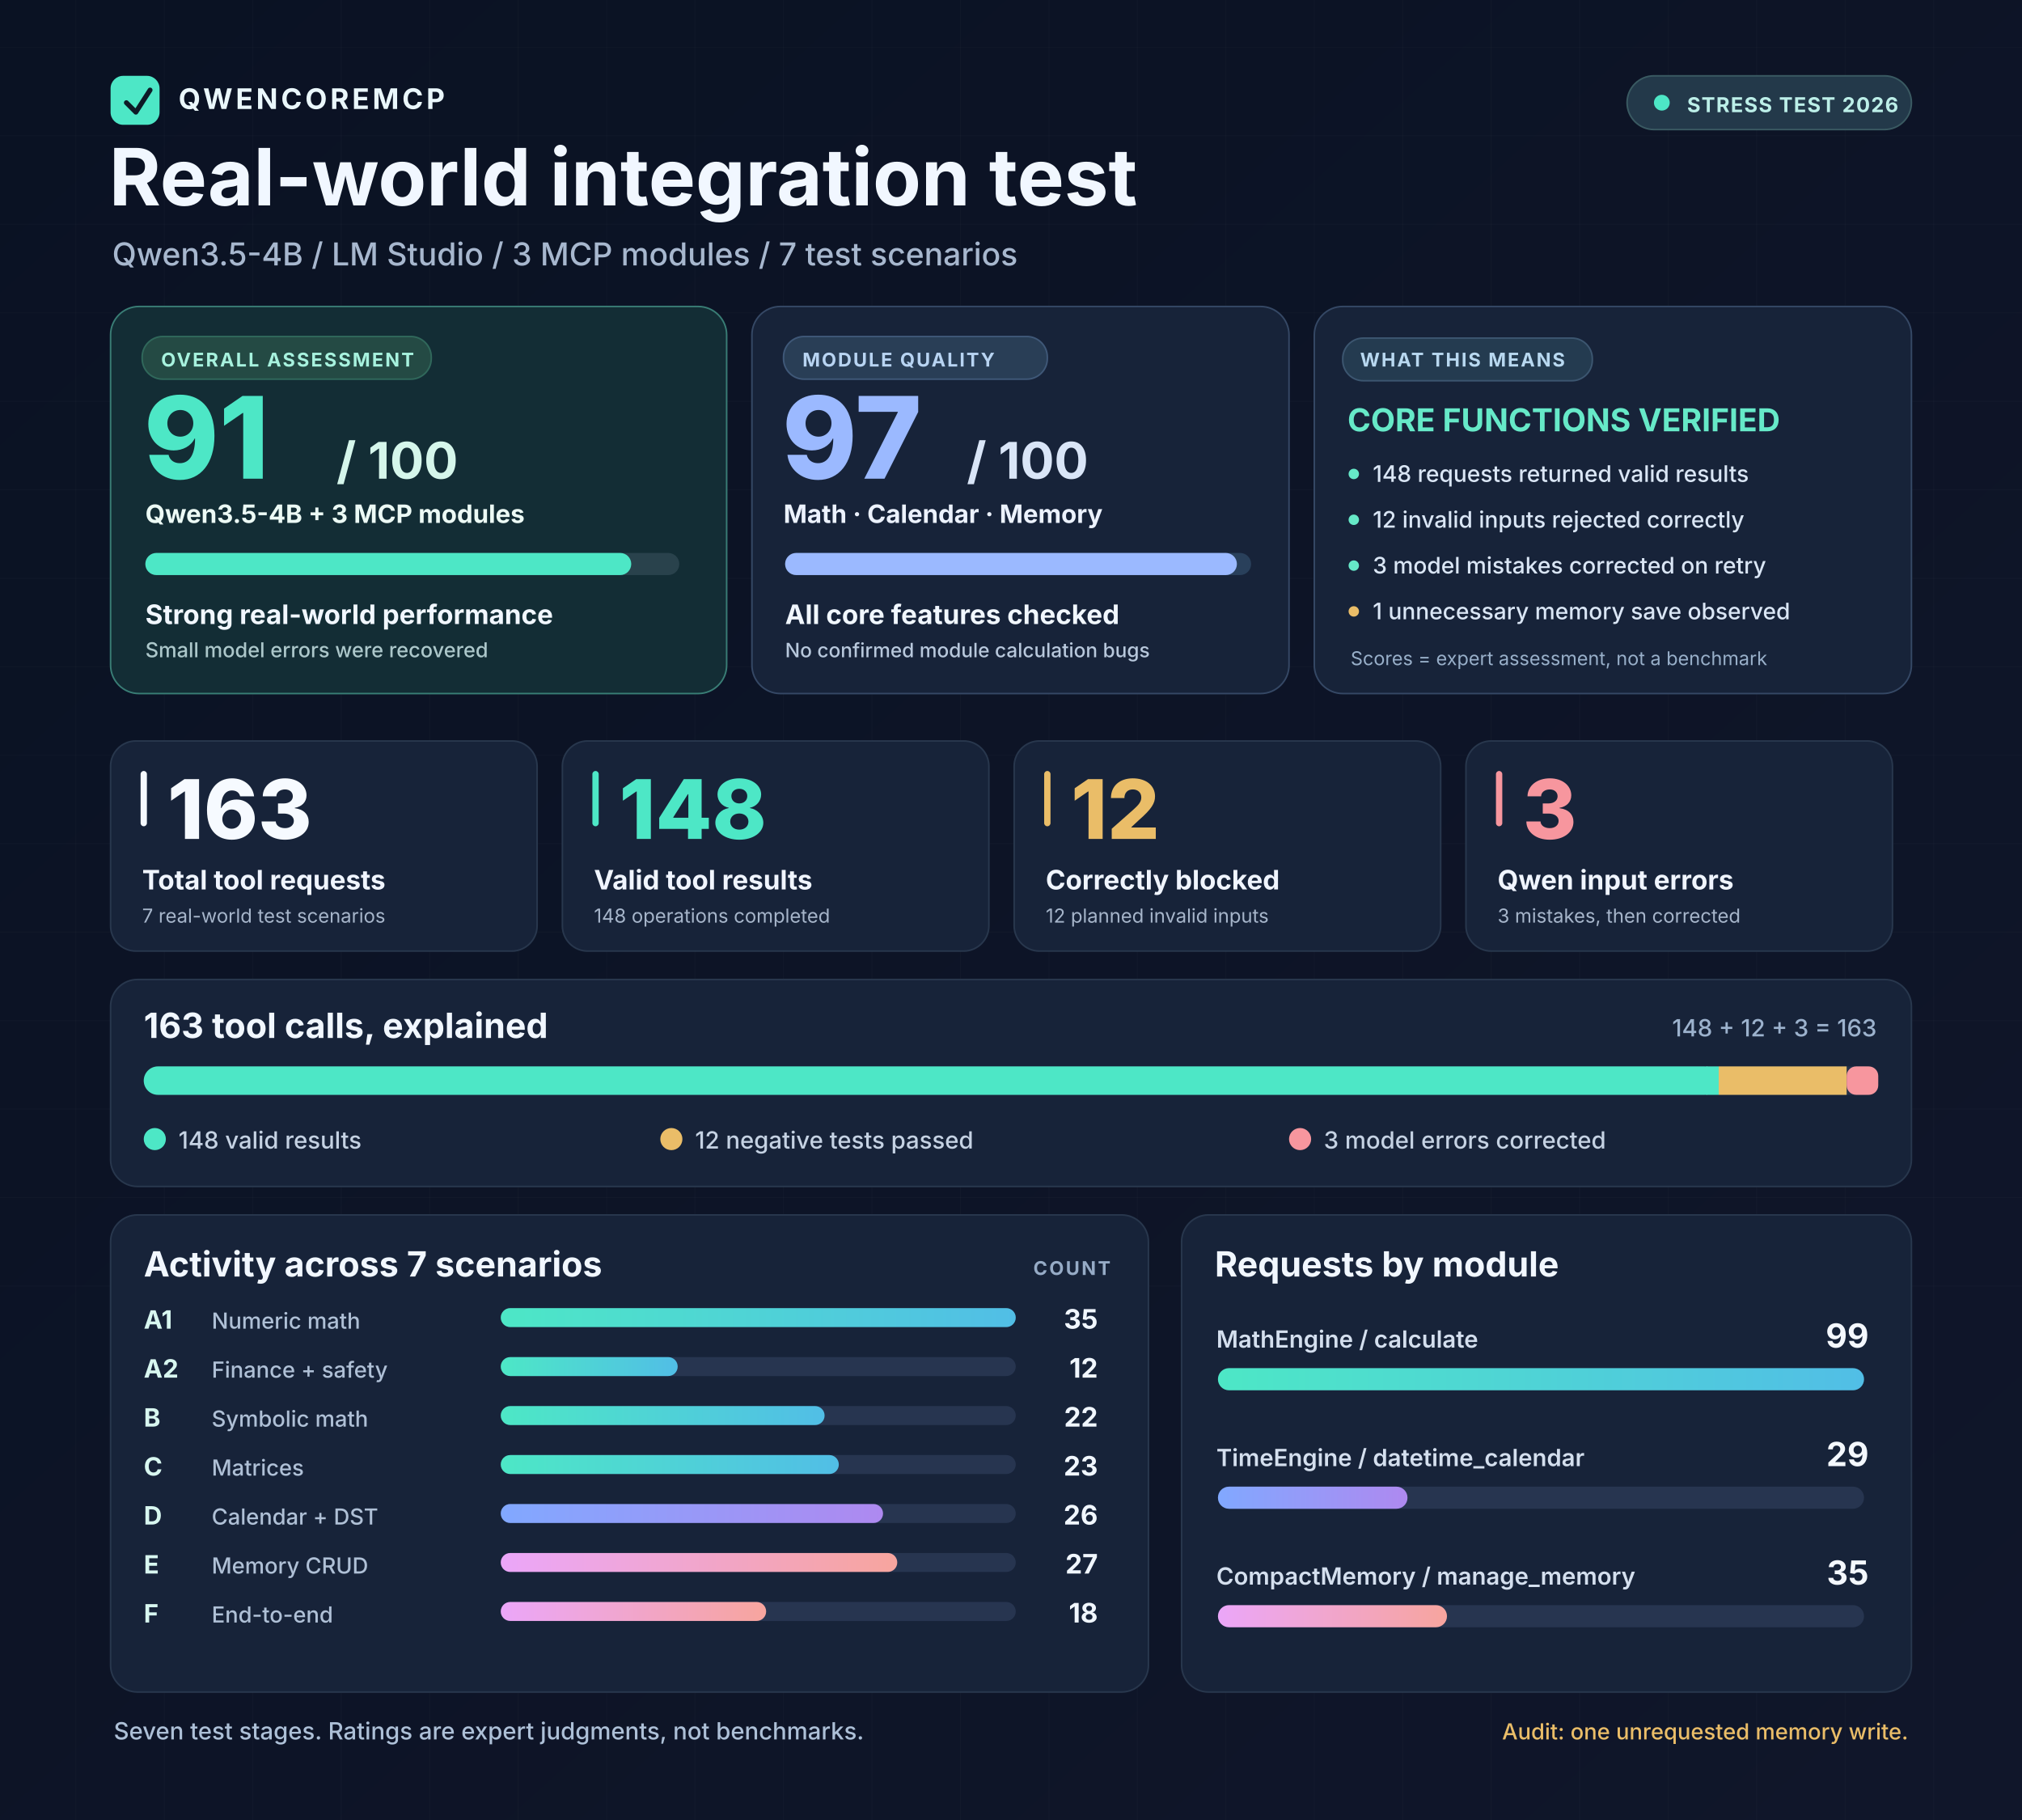
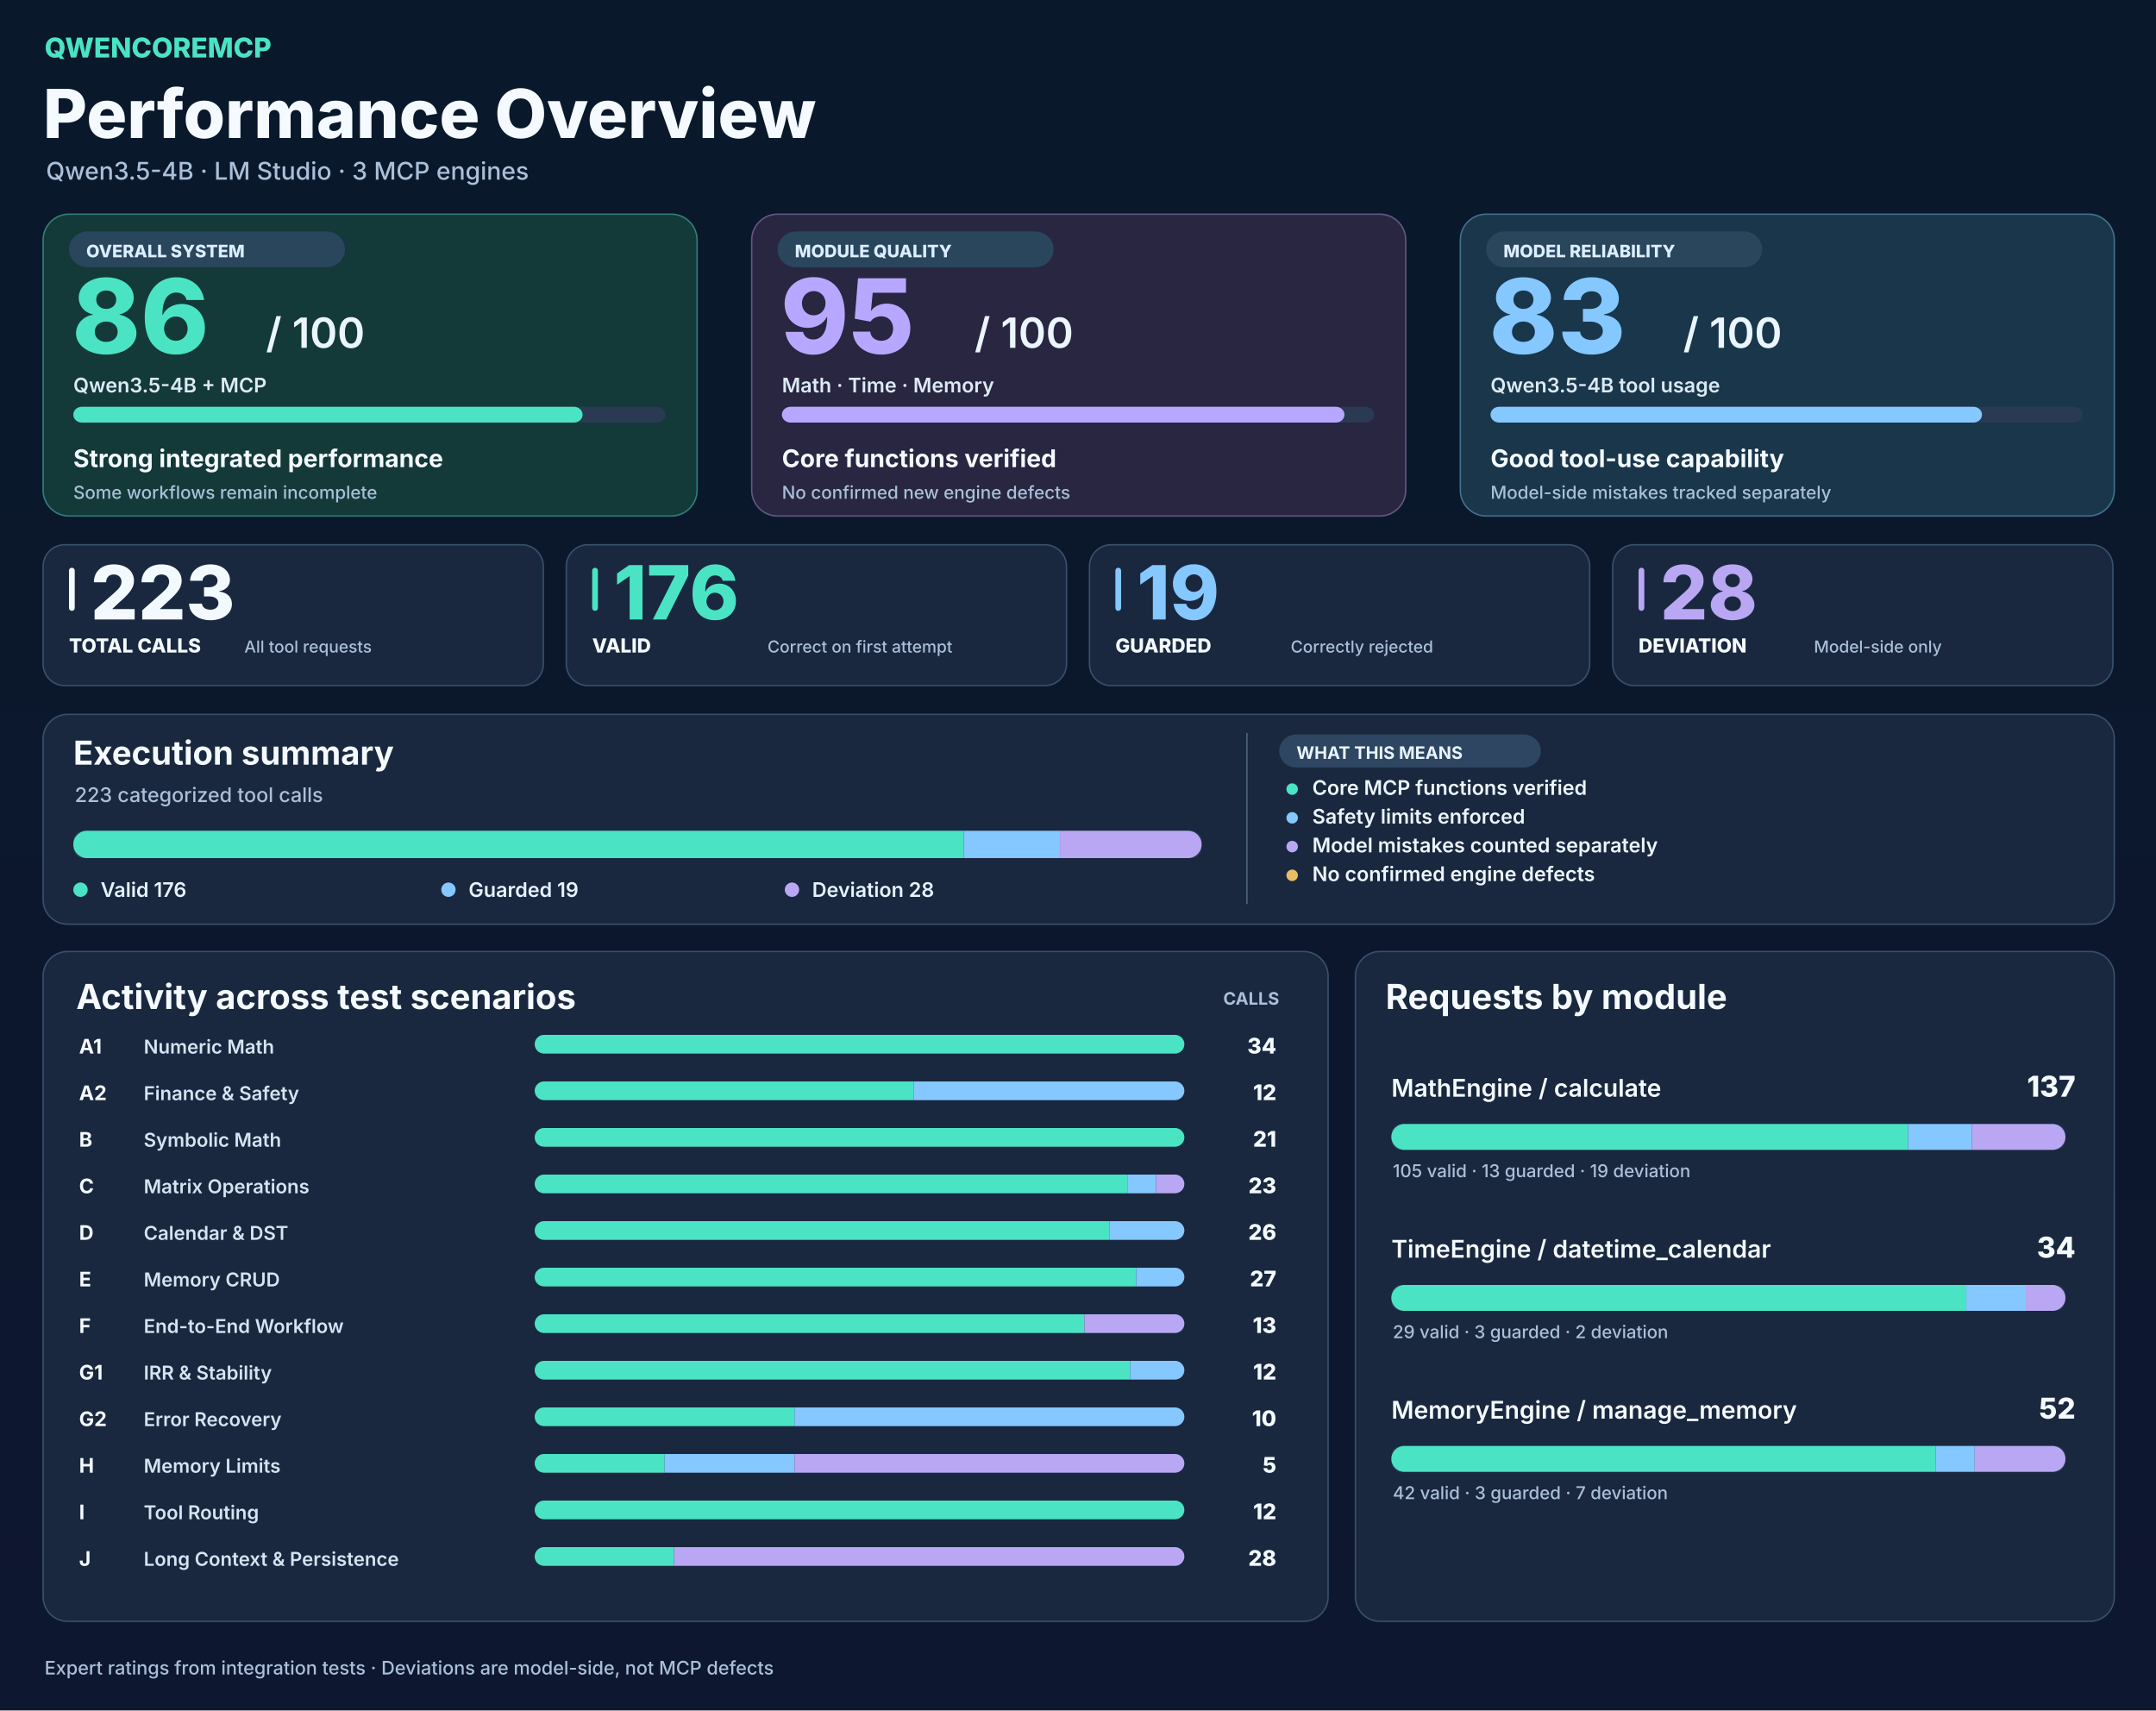
- <svg xmlns="http://www.w3.org/2000/svg" width="1280" height="1152" viewBox="0 0 1280 1152" role="img" aria-labelledby="svgTitle svgDesc" aria-label="QwenCoreMCP visual test summary with scores and explained call counts">
+ <svg xmlns="http://www.w3.org/2000/svg" baseProfile="full" height="1190px" version="1.1" viewBox="0 0 1500 1190" width="1500px" data-version="performance-overview-final">
  <defs>
-     <linearGradient id="background" x1="0" y1="0" x2="1" y2="1">
-       <stop offset="0" stop-color="#0A1223" />
-       <stop offset="1" stop-color="#10162A" />
+     <linearGradient id="back" x1="0" x2="0" y1="0" y2="1">
+       <stop offset="0" stop-color="#09182A" />
+       <stop offset="1" stop-color="#0E1730" />
    </linearGradient>
-     <linearGradient id="math" x1="0" y1="0" x2="1" y2="0">
-       <stop offset="0" stop-color="#4DE7C6" />
-       <stop offset="1" stop-color="#51BEE6" />
-     </linearGradient>
-     <linearGradient id="time" x1="0" y1="0" x2="1" y2="0">
-       <stop offset="0" stop-color="#81A8FF" />
-       <stop offset="1" stop-color="#AE89F0" />
-     </linearGradient>
-     <linearGradient id="memory" x1="0" y1="0" x2="1" y2="0">
-       <stop offset="0" stop-color="#EBA6F9" />
-       <stop offset="1" stop-color="#F7A59E" />
-     </linearGradient>
+     <clipPath id="round-bar-01" clipPathUnits="userSpaceOnUse">
+       <rect x="51" y="578" width="785" height="19" rx="9.5" ry="9.5" />
+     </clipPath>
+     <clipPath id="round-bar-02" clipPathUnits="userSpaceOnUse">
+       <rect x="372" y="720.0" width="452" height="13" rx="6.5" ry="6.5" />
+     </clipPath>
+     <clipPath id="round-bar-03" clipPathUnits="userSpaceOnUse">
+       <rect x="372" y="752.4" width="452" height="13" rx="6.5" ry="6.5" />
+     </clipPath>
+     <clipPath id="round-bar-04" clipPathUnits="userSpaceOnUse">
+       <rect x="372" y="784.8" width="452" height="13" rx="6.5" ry="6.5" />
+     </clipPath>
+     <clipPath id="round-bar-05" clipPathUnits="userSpaceOnUse">
+       <rect x="372" y="817.2" width="452" height="13" rx="6.5" ry="6.5" />
+     </clipPath>
+     <clipPath id="round-bar-06" clipPathUnits="userSpaceOnUse">
+       <rect x="372" y="849.6" width="452" height="13" rx="6.5" ry="6.5" />
+     </clipPath>
+     <clipPath id="round-bar-07" clipPathUnits="userSpaceOnUse">
+       <rect x="372" y="882.0" width="452" height="13" rx="6.5" ry="6.5" />
+     </clipPath>
+     <clipPath id="round-bar-08" clipPathUnits="userSpaceOnUse">
+       <rect x="372" y="914.4" width="452" height="13" rx="6.5" ry="6.5" />
+     </clipPath>
+     <clipPath id="round-bar-09" clipPathUnits="userSpaceOnUse">
+       <rect x="372" y="946.8" width="452" height="13" rx="6.5" ry="6.5" />
+     </clipPath>
+     <clipPath id="round-bar-10" clipPathUnits="userSpaceOnUse">
+       <rect x="372" y="979.2" width="452" height="13" rx="6.5" ry="6.5" />
+     </clipPath>
+     <clipPath id="round-bar-11" clipPathUnits="userSpaceOnUse">
+       <rect x="372" y="1011.6" width="452" height="13" rx="6.5" ry="6.5" />
+     </clipPath>
+     <clipPath id="round-bar-12" clipPathUnits="userSpaceOnUse">
+       <rect x="372" y="1044.0" width="452" height="13" rx="6.5" ry="6.5" />
+     </clipPath>
+     <clipPath id="round-bar-13" clipPathUnits="userSpaceOnUse">
+       <rect x="372" y="1076.4" width="452" height="13" rx="6.5" ry="6.5" />
+     </clipPath>
+     <clipPath id="round-bar-14" clipPathUnits="userSpaceOnUse">
+       <rect x="968" y="782" width="469" height="18" rx="9.0" ry="9.0" />
+     </clipPath>
+     <clipPath id="round-bar-15" clipPathUnits="userSpaceOnUse">
+       <rect x="968" y="894" width="469" height="18" rx="9.0" ry="9.0" />
+     </clipPath>
+     <clipPath id="round-bar-16" clipPathUnits="userSpaceOnUse">
+       <rect x="968" y="1006" width="469" height="18" rx="9.0" ry="9.0" />
+     </clipPath>
  </defs>
-   <g font-family="Inter, Segoe UI, Helvetica, Arial, sans-serif">
-     <path d="M0 1150H1280" stroke="#FFFFFF" opacity=".02" stroke-width=".5" />
-     <path d="M0 1094H1280" stroke="#FFFFFF" opacity=".02" stroke-width=".5" />
-     <path d="M0 1038H1280" stroke="#FFFFFF" opacity=".02" stroke-width=".5" />
-     <path d="M0 982H1280" stroke="#FFFFFF" opacity=".02" stroke-width=".5" />
-     <path d="M0 926H1280" stroke="#FFFFFF" opacity=".02" stroke-width=".5" />
-     <path d="M0 870H1280" stroke="#FFFFFF" opacity=".02" stroke-width=".5" />
-     <rect x="0" y="0" width="1280" height="1152" rx="0" fill="url(#background)" />
-     <path d="M48 0V1152" stroke="#FFFFFF" stroke-width=".5" opacity=".022" />
-     <path d="M104 0V1152" stroke="#FFFFFF" stroke-width=".5" opacity=".022" />
-     <path d="M160 0V1152" stroke="#FFFFFF" stroke-width=".5" opacity=".022" />
-     <path d="M216 0V1152" stroke="#FFFFFF" stroke-width=".5" opacity=".022" />
-     <path d="M272 0V1152" stroke="#FFFFFF" stroke-width=".5" opacity=".022" />
-     <path d="M328 0V1152" stroke="#FFFFFF" stroke-width=".5" opacity=".022" />
-     <path d="M384 0V1152" stroke="#FFFFFF" stroke-width=".5" opacity=".022" />
-     <path d="M440 0V1152" stroke="#FFFFFF" stroke-width=".5" opacity=".022" />
-     <path d="M496 0V1152" stroke="#FFFFFF" stroke-width=".5" opacity=".022" />
-     <path d="M552 0V1152" stroke="#FFFFFF" stroke-width=".5" opacity=".022" />
-     <path d="M608 0V1152" stroke="#FFFFFF" stroke-width=".5" opacity=".022" />
-     <path d="M664 0V1152" stroke="#FFFFFF" stroke-width=".5" opacity=".022" />
-     <path d="M720 0V1152" stroke="#FFFFFF" stroke-width=".5" opacity=".022" />
-     <path d="M776 0V1152" stroke="#FFFFFF" stroke-width=".5" opacity=".022" />
-     <path d="M832 0V1152" stroke="#FFFFFF" stroke-width=".5" opacity=".022" />
-     <path d="M888 0V1152" stroke="#FFFFFF" stroke-width=".5" opacity=".022" />
-     <path d="M944 0V1152" stroke="#FFFFFF" stroke-width=".5" opacity=".022" />
-     <path d="M1000 0V1152" stroke="#FFFFFF" stroke-width=".5" opacity=".022" />
-     <path d="M1056 0V1152" stroke="#FFFFFF" stroke-width=".5" opacity=".022" />
-     <path d="M1112 0V1152" stroke="#FFFFFF" stroke-width=".5" opacity=".022" />
-     <path d="M1168 0V1152" stroke="#FFFFFF" stroke-width=".5" opacity=".022" />
-     <path d="M1224 0V1152" stroke="#FFFFFF" stroke-width=".5" opacity=".022" />
-     <path d="M0 30H1280" stroke="#FFFFFF" stroke-width=".5" opacity=".02" />
-     <path d="M0 86H1280" stroke="#FFFFFF" stroke-width=".5" opacity=".02" />
-     <path d="M0 142H1280" stroke="#FFFFFF" stroke-width=".5" opacity=".02" />
-     <path d="M0 198H1280" stroke="#FFFFFF" stroke-width=".5" opacity=".02" />
-     <path d="M0 254H1280" stroke="#FFFFFF" stroke-width=".5" opacity=".02" />
-     <path d="M0 310H1280" stroke="#FFFFFF" stroke-width=".5" opacity=".02" />
-     <path d="M0 366H1280" stroke="#FFFFFF" stroke-width=".5" opacity=".02" />
-     <path d="M0 422H1280" stroke="#FFFFFF" stroke-width=".5" opacity=".02" />
-     <path d="M0 478H1280" stroke="#FFFFFF" stroke-width=".5" opacity=".02" />
-     <path d="M0 534H1280" stroke="#FFFFFF" stroke-width=".5" opacity=".02" />
-     <path d="M0 590H1280" stroke="#FFFFFF" stroke-width=".5" opacity=".02" />
-     <path d="M0 646H1280" stroke="#FFFFFF" stroke-width=".5" opacity=".02" />
-     <path d="M0 702H1280" stroke="#FFFFFF" stroke-width=".5" opacity=".02" />
-     <path d="M0 758H1280" stroke="#FFFFFF" stroke-width=".5" opacity=".02" />
-     <path d="M0 814H1280" stroke="#FFFFFF" stroke-width=".5" opacity=".02" />
-     <rect x="70" y="48" width="31" height="31" rx="8" fill="#4DE7C6" />
-     <path d="M80 65l6 6 9-14" fill="none" stroke="#0D1A26" stroke-width="3.1" stroke-linecap="round" stroke-linejoin="round" />
-     <text x="113" y="69" fill="#EAF7FB" font-size="18" font-weight="700" text-anchor="start" letter-spacing="2">QWENCOREMCP</text>
-     <rect x="1030" y="48" width="180" height="34" rx="17" fill="#23394A" stroke="#3A5A62" stroke-width="1" />
-     <circle cx="1052" cy="65" r="5" fill="#4DE7C6" />
-     <text x="1068" y="71" fill="#BCEFE8" font-size="13" font-weight="700" text-anchor="start" letter-spacing=".65">STRESS TEST 2026</text>
-     <text x="69" y="130" fill="#F1F7FF" font-size="50" font-weight="750" text-anchor="start">Real-world integration test</text>
-     <text x="71" y="168" fill="#A7B7CE" font-size="20" font-weight="450" text-anchor="start">Qwen3.5-4B  /  LM Studio  /  3 MCP modules  /  7 test scenarios</text>
-     <g transform="translate(0 276)">
-       <rect x="70" y="193" width="270" height="133" rx="16" fill="#172339" stroke="#28374D" stroke-width="1" />
-       <rect x="89" y="212" width="4" height="35" rx="2" fill="#F6FAFF" />
-       <text x="106" y="255" fill="#F6FAFF" font-size="52" font-weight="760" text-anchor="start">163</text>
-       <text x="90" y="287" fill="#F0F5FF" font-size="17" font-weight="650" text-anchor="start">Total tool requests</text>
-       <text x="90" y="308" fill="#A6B5CA" font-size="12.2" font-weight="400" text-anchor="start">7 real-world test scenarios</text>
-       <rect x="356" y="193" width="270" height="133" rx="16" fill="#172339" stroke="#28374D" stroke-width="1" />
-       <rect x="375" y="212" width="4" height="35" rx="2" fill="#4DE7C6" />
-       <text x="392" y="255" fill="#4DE7C6" font-size="52" font-weight="760" text-anchor="start">148</text>
-       <text x="376" y="287" fill="#F0F5FF" font-size="17" font-weight="650" text-anchor="start">Valid tool results</text>
-       <text x="376" y="308" fill="#A6B5CA" font-size="12.2" font-weight="400" text-anchor="start">148 operations completed</text>
-       <rect x="642" y="193" width="270" height="133" rx="16" fill="#172339" stroke="#28374D" stroke-width="1" />
-       <rect x="661" y="212" width="4" height="35" rx="2" fill="#EABD68" />
-       <text x="678" y="255" fill="#EABD68" font-size="52" font-weight="760" text-anchor="start">12</text>
-       <text x="662" y="287" fill="#F0F5FF" font-size="17" font-weight="650" text-anchor="start">Correctly blocked</text>
-       <text x="662" y="308" fill="#A6B5CA" font-size="12.2" font-weight="400" text-anchor="start">12 planned invalid inputs</text>
-       <rect x="928" y="193" width="270" height="133" rx="16" fill="#172339" stroke="#28374D" stroke-width="1" />
-       <rect x="947" y="212" width="4" height="35" rx="2" fill="#F7969E" />
-       <text x="964" y="255" fill="#F7969E" font-size="52" font-weight="760" text-anchor="start">3</text>
-       <text x="948" y="287" fill="#F0F5FF" font-size="17" font-weight="650" text-anchor="start">Qwen input errors</text>
-       <text x="948" y="308" fill="#A6B5CA" font-size="12.2" font-weight="400" text-anchor="start">3 mistakes, then corrected</text>
-       <rect x="70" y="344" width="1140" height="131" rx="17" fill="#172339" stroke="#28374D" stroke-width="1" />
-       <text x="91" y="381" fill="#F1F7FF" font-size="22" font-weight="700" text-anchor="start">163 tool calls, explained</text>
-       <text x="1188" y="380" fill="#9CB2CD" font-size="15" font-weight="500" text-anchor="end">148 + 12 + 3 = 163</text>
-       <rect x="91" y="399" width="1098" height="18" rx="9" fill="#24324A" />
-       <rect x="91" y="399" width="997" height="18" rx="9" fill="#4DE7C6" />
-       <rect x="1080" y="399" width="8" height="18" rx="0" fill="#4DE7C6" />
-       <rect x="1088" y="399" width="81" height="18" rx="0" fill="#EABD68" />
-       <rect x="1169" y="399" width="20" height="18" rx="6" fill="#F7969E" />
-       <circle cx="98" cy="445" r="7" fill="#4DE7C6" />
-       <text x="113" y="451" fill="#C5D2E3" font-size="15" font-weight="500" text-anchor="start">148 valid results</text>
-       <circle cx="425" cy="445" r="7" fill="#EABD68" />
-       <text x="440" y="451" fill="#C5D2E3" font-size="15" font-weight="500" text-anchor="start">12 negative tests passed</text>
-       <circle cx="823" cy="445" r="7" fill="#F7969E" />
-       <text x="838" y="451" fill="#C5D2E3" font-size="15" font-weight="500" text-anchor="start">3 model errors corrected</text>
-       <rect x="70" y="493" width="657" height="302" rx="17" fill="#172339" stroke="#28374D" stroke-width="1" />
-       <text x="91" y="532" fill="#F1F7FF" font-size="22" font-weight="700" text-anchor="start">Activity across 7 scenarios</text>
-       <text x="703" y="531" fill="#96ABC6" font-size="12" font-weight="650" text-anchor="end" letter-spacing="1.2">COUNT</text>
-       <text x="91" y="565" fill="#D8F7F0" font-size="16" font-weight="720" text-anchor="start">A1</text>
-       <text x="134" y="565" fill="#AFC0D6" font-size="14" font-weight="450" text-anchor="start">Numeric math</text>
-       <rect x="317" y="552" width="326" height="12" rx="6" fill="#273550" />
-       <rect x="317" y="552" width="326" height="12" rx="6" fill="url(#math)" />
-       <text x="695" y="565" fill="#F1F7FF" font-size="17" font-weight="650" text-anchor="end">35</text>
-       <text x="91" y="596" fill="#D8F7F0" font-size="16" font-weight="720" text-anchor="start">A2</text>
-       <text x="134" y="596" fill="#AFC0D6" font-size="14" font-weight="450" text-anchor="start">Finance + safety</text>
-       <rect x="317" y="583" width="326" height="12" rx="6" fill="#273550" />
-       <rect x="317" y="583" width="112" height="12" rx="6" fill="url(#math)" />
-       <text x="695" y="596" fill="#F1F7FF" font-size="17" font-weight="650" text-anchor="end">12</text>
-       <text x="91" y="627" fill="#D8F7F0" font-size="16" font-weight="720" text-anchor="start">B</text>
-       <text x="134" y="627" fill="#AFC0D6" font-size="14" font-weight="450" text-anchor="start">Symbolic math</text>
-       <rect x="317" y="614" width="326" height="12" rx="6" fill="#273550" />
-       <rect x="317" y="614" width="205" height="12" rx="6" fill="url(#math)" />
-       <text x="695" y="627" fill="#F1F7FF" font-size="17" font-weight="650" text-anchor="end">22</text>
-       <text x="91" y="658" fill="#D8F7F0" font-size="16" font-weight="720" text-anchor="start">C</text>
-       <text x="134" y="658" fill="#AFC0D6" font-size="14" font-weight="450" text-anchor="start">Matrices</text>
-       <rect x="317" y="645" width="326" height="12" rx="6" fill="#273550" />
-       <rect x="317" y="645" width="214" height="12" rx="6" fill="url(#math)" />
-       <text x="695" y="658" fill="#F1F7FF" font-size="17" font-weight="650" text-anchor="end">23</text>
-       <text x="91" y="689" fill="#D8F7F0" font-size="16" font-weight="720" text-anchor="start">D</text>
-       <text x="134" y="689" fill="#AFC0D6" font-size="14" font-weight="450" text-anchor="start">Calendar + DST</text>
-       <rect x="317" y="676" width="326" height="12" rx="6" fill="#273550" />
-       <rect x="317" y="676" width="242" height="12" rx="6" fill="url(#time)" />
-       <text x="695" y="689" fill="#F1F7FF" font-size="17" font-weight="650" text-anchor="end">26</text>
-       <text x="91" y="720" fill="#D8F7F0" font-size="16" font-weight="720" text-anchor="start">E</text>
-       <text x="134" y="720" fill="#AFC0D6" font-size="14" font-weight="450" text-anchor="start">Memory CRUD</text>
-       <rect x="317" y="707" width="326" height="12" rx="6" fill="#273550" />
-       <rect x="317" y="707" width="251" height="12" rx="6" fill="url(#memory)" />
-       <text x="695" y="720" fill="#F1F7FF" font-size="17" font-weight="650" text-anchor="end">27</text>
-       <text x="91" y="751" fill="#D8F7F0" font-size="16" font-weight="720" text-anchor="start">F</text>
-       <text x="134" y="751" fill="#AFC0D6" font-size="14" font-weight="450" text-anchor="start">End-to-end</text>
-       <rect x="317" y="738" width="326" height="12" rx="6" fill="#273550" />
-       <rect x="317" y="738" width="168" height="12" rx="6" fill="url(#memory)" />
-       <text x="695" y="751" fill="#F1F7FF" font-size="17" font-weight="650" text-anchor="end">18</text>
-       <rect x="748" y="493" width="462" height="302" rx="17" fill="#172339" stroke="#28374D" stroke-width="1" />
-       <text x="769" y="532" fill="#F1F7FF" font-size="22" font-weight="700" text-anchor="start">Requests by module</text>
-       <text x="770" y="577" fill="#D4DFEE" font-size="15" font-weight="620" text-anchor="start">MathEngine  /  calculate</text>
-       <text x="1183" y="577" fill="#F4F8FE" font-size="21" font-weight="740" text-anchor="end">99</text>
-       <rect x="771" y="590" width="409" height="14" rx="7" fill="#273550" />
-       <rect x="771" y="590" width="409" height="14" rx="7" fill="url(#math)" />
-       <text x="770" y="652" fill="#D4DFEE" font-size="15" font-weight="620" text-anchor="start">TimeEngine  /  datetime_calendar</text>
-       <text x="1183" y="652" fill="#F4F8FE" font-size="21" font-weight="740" text-anchor="end">29</text>
-       <rect x="771" y="665" width="409" height="14" rx="7" fill="#273550" />
-       <rect x="771" y="665" width="120" height="14" rx="7" fill="url(#time)" />
-       <text x="770" y="727" fill="#D4DFEE" font-size="15" font-weight="620" text-anchor="start">CompactMemory  /  manage_memory</text>
-       <text x="1183" y="727" fill="#F4F8FE" font-size="21" font-weight="740" text-anchor="end">35</text>
-       <rect x="771" y="740" width="409" height="14" rx="7" fill="#273550" />
-       <rect x="771" y="740" width="145" height="14" rx="7" fill="url(#memory)" />
-       <text x="72" y="825" fill="#ADC0D7" font-size="15" font-weight="500" text-anchor="start">Seven test stages. Ratings are expert judgments, not benchmarks.</text>
-       <text x="1208" y="825" fill="#EABD68" font-size="14" font-weight="500" text-anchor="end">Audit: one unrequested memory write.</text>
-     </g>
-     <rect x="70" y="194" width="390" height="245" rx="18" fill="#132D35" stroke="#397D75" stroke-width="1" />
-     <rect x="476" y="194" width="340" height="245" rx="18" fill="#172339" stroke="#354865" stroke-width="1" />
-     <rect x="832" y="194" width="378" height="245" rx="18" fill="#172339" stroke="#354865" stroke-width="1" />
-     <rect x="90" y="213" width="183" height="27" rx="13" fill="#244A44" stroke="#30685B" stroke-width="1" />
-     <text x="102" y="232" fill="#A7F2DE" font-size="12" font-weight="750" letter-spacing="1.1">OVERALL ASSESSMENT</text>
-     <text x="91" y="303" fill="#4DE7C6" font-size="72" font-weight="780">91</text>
-     <text x="213" y="303" fill="#D5F6EB" font-size="32" font-weight="700">/ 100</text>
-     <text x="92" y="331" fill="#ECFAF5" font-size="16" font-weight="680">Qwen3.5-4B + 3 MCP modules</text>
-     <rect x="92" y="350" width="338" height="14" rx="7" fill="#29424C" stroke="none" stroke-width="1" />
-     <rect x="92" y="350" width="307.6" height="14" rx="7" fill="#4DE7C6" stroke="none" stroke-width="1" />
-     <text x="92" y="395" fill="#F1F7FF" font-size="17" font-weight="700">Strong real-world performance</text>
-     <text x="92" y="416" fill="#ACC7CA" font-size="13" font-weight="450">Small model errors were recovered</text>
-     <rect x="496" y="213" width="167" height="27" rx="13" fill="#293E56" stroke="#3F5878" stroke-width="1" />
-     <text x="508" y="232" fill="#B8D4F2" font-size="12" font-weight="750" letter-spacing="1">MODULE QUALITY</text>
-     <text x="495" y="303" fill="#9BB9FF" font-size="72" font-weight="780">97</text>
-     <text x="612" y="303" fill="#D9E5F7" font-size="32" font-weight="700">/ 100</text>
-     <text x="496" y="331" fill="#ECF2FE" font-size="16" font-weight="650">Math · Calendar · Memory</text>
-     <rect x="497" y="350" width="295" height="14" rx="7" fill="#29405B" stroke="none" stroke-width="1" />
-     <rect x="497" y="350" width="286" height="14" rx="7" fill="#9BB9FF" stroke="none" stroke-width="1" />
-     <text x="497" y="395" fill="#F1F7FF" font-size="17" font-weight="700">All core features checked</text>
-     <text x="497" y="416" fill="#B8C8DC" font-size="12.5" font-weight="450">No confirmed module calculation bugs</text>
-     <rect x="850" y="214" width="158" height="27" rx="13" fill="#243B50" stroke="#3C5670" stroke-width="1" />
-     <text x="861" y="232" fill="#B8D8F0" font-size="12" font-weight="750" letter-spacing="1">WHAT THIS MEANS</text>
-     <text x="853" y="273" fill="#66E9C8" font-size="20" font-weight="750">CORE FUNCTIONS VERIFIED</text>
-     <circle cx="857" cy="300" r="3.3" fill="#66E9C8" />
-     <text x="869" y="305" fill="#DAE6F5" font-size="14.4" font-weight="520">148 requests returned valid results</text>
-     <circle cx="857" cy="329" r="3.3" fill="#66E9C8" />
-     <text x="869" y="334" fill="#DAE6F5" font-size="14.4" font-weight="520">12 invalid inputs rejected correctly</text>
-     <circle cx="857" cy="358" r="3.3" fill="#66E9C8" />
-     <text x="869" y="363" fill="#DAE6F5" font-size="14.4" font-weight="520">3 model mistakes corrected on retry</text>
-     <circle cx="857" cy="387" r="3.3" fill="#EABD68" />
-     <text x="869" y="392" fill="#DAE6F5" font-size="14.4" font-weight="520">1 unnecessary memory save observed</text>
-     <text x="855" y="421" fill="#98AFC9" font-size="12" font-weight="440">Scores = expert assessment, not a benchmark</text>
-   </g>
+   <style type="text/css">text{font-family:Inter,'Segoe UI',Arial,sans-serif}</style>
+   <rect fill="url(#back)" height="1190" rx="0" ry="0" stroke="none" stroke-width="1" width="1500" x="0" y="0" />
+   <text fill="#4AE4C4" font-size="19" font-weight="800" text-anchor="start" x="31" y="40">QWENCOREMCP</text>
+   <text fill="#F4FAFF" font-size="47" font-weight="800" text-anchor="start" x="30" y="96">Performance Overview</text>
+   <text fill="#AAC0D8" font-size="17" font-weight="500" text-anchor="start" x="32" y="125">Qwen3.5-4B  ·  LM Studio  ·  3 MCP engines</text>
+   <rect fill="#133939" height="210" rx="18" ry="18" stroke="#307E7B" stroke-width="1" width="455" x="30" y="149" />
+   <rect fill="#29465D" height="25" rx="13" ry="13" stroke="none" stroke-width="1" width="192" x="48" y="161" />
+   <text fill="#DCEEFF" font-size="12" font-weight="800" text-anchor="start" x="60" y="179">OVERALL SYSTEM</text>
+   <text fill="#4AE4C4" font-size="72" font-weight="800" text-anchor="start" x="50" y="246">86</text>
+   <text fill="#EBF5FF" font-size="29" font-weight="600" text-anchor="start" x="185" y="242">/ 100</text>
+   <text fill="#DCEAF5" font-size="14" font-weight="600" text-anchor="start" x="51" y="273">Qwen3.5-4B + MCP</text>
+   <rect fill="#293A52" height="11" rx="6" ry="6" stroke="none" stroke-width="1" width="412" x="51" y="283" />
+   <rect fill="#4AE4C4" height="11" rx="6" ry="6" stroke="none" stroke-width="1" width="354.32" x="51" y="283" />
+   <text fill="#F4FAFF" font-size="17" font-weight="700" text-anchor="start" x="51" y="325">Strong integrated performance</text>
+   <text fill="#AAC0D8" font-size="12.4" font-weight="500" text-anchor="start" x="51" y="347">Some workflows remain incomplete</text>
+   <rect fill="#282640" height="210" rx="18" ry="18" stroke="#635782" stroke-width="1" width="455" x="523" y="149" />
+   <rect fill="#29465D" height="25" rx="13" ry="13" stroke="none" stroke-width="1" width="192" x="541" y="161" />
+   <text fill="#DCEEFF" font-size="12" font-weight="800" text-anchor="start" x="553" y="179">MODULE QUALITY</text>
+   <text fill="#B8A7FF" font-size="72" font-weight="800" text-anchor="start" x="543" y="246">95</text>
+   <text fill="#EBF5FF" font-size="29" font-weight="600" text-anchor="start" x="678" y="242">/ 100</text>
+   <text fill="#DCEAF5" font-size="14" font-weight="600" text-anchor="start" x="544" y="273">Math · Time · Memory</text>
+   <rect fill="#293A52" height="11" rx="6" ry="6" stroke="none" stroke-width="1" width="412" x="544" y="283" />
+   <rect fill="#B8A7FF" height="11" rx="6" ry="6" stroke="none" stroke-width="1" width="391.4" x="544" y="283" />
+   <text fill="#F4FAFF" font-size="17" font-weight="700" text-anchor="start" x="544" y="325">Core functions verified</text>
+   <text fill="#AAC0D8" font-size="12.4" font-weight="500" text-anchor="start" x="544" y="347">No confirmed new engine defects</text>
+   <rect fill="#19364B" height="210" rx="18" ry="18" stroke="#42718B" stroke-width="1" width="455" x="1016" y="149" />
+   <rect fill="#29465D" height="25" rx="13" ry="13" stroke="none" stroke-width="1" width="192" x="1034" y="161" />
+   <text fill="#DCEEFF" font-size="12" font-weight="800" text-anchor="start" x="1046" y="179">MODEL RELIABILITY</text>
+   <text fill="#85C7FF" font-size="72" font-weight="800" text-anchor="start" x="1036" y="246">83</text>
+   <text fill="#EBF5FF" font-size="29" font-weight="600" text-anchor="start" x="1171" y="242">/ 100</text>
+   <text fill="#DCEAF5" font-size="14" font-weight="600" text-anchor="start" x="1037" y="273">Qwen3.5-4B tool usage</text>
+   <rect fill="#293A52" height="11" rx="6" ry="6" stroke="none" stroke-width="1" width="412" x="1037" y="283" />
+   <rect fill="#85C7FF" height="11" rx="6" ry="6" stroke="none" stroke-width="1" width="341.96" x="1037" y="283" />
+   <text fill="#F4FAFF" font-size="17" font-weight="700" text-anchor="start" x="1037" y="325">Good tool-use capability</text>
+   <text fill="#AAC0D8" font-size="12.4" font-weight="500" text-anchor="start" x="1037" y="347">Model-side mistakes tracked separately</text>
+   <rect x="30" y="379" width="348" height="98" rx="15" fill="#19283F" stroke="#38506B" stroke-width="1" />
+   <rect x="48" y="395" width="4" height="30" rx="2" fill="#F3FAFF" />
+   <text x="63" y="431" fill="#F3FAFF" font-size="52" font-weight="800">223</text>
+   <text x="48" y="454" fill="#F4FAFF" font-size="13.5" font-weight="800">TOTAL CALLS</text>
+   <text x="170" y="454" fill="#AAC0D8" font-size="11.5" font-weight="500">All tool requests</text>
+   <rect x="394" y="379" width="348" height="98" rx="15" fill="#19283F" stroke="#38506B" stroke-width="1" />
+   <rect x="412" y="395" width="4" height="30" rx="2" fill="#4AE4C4" />
+   <text x="427" y="431" fill="#4AE4C4" font-size="52" font-weight="800">176</text>
+   <text x="412" y="454" fill="#F4FAFF" font-size="13.5" font-weight="800">VALID</text>
+   <text x="534" y="454" fill="#AAC0D8" font-size="11.5" font-weight="500">Correct on first attempt</text>
+   <rect x="758" y="379" width="348" height="98" rx="15" fill="#19283F" stroke="#38506B" stroke-width="1" />
+   <rect x="776" y="395" width="4" height="30" rx="2" fill="#85C7FF" />
+   <text x="791" y="431" fill="#85C7FF" font-size="52" font-weight="800">19</text>
+   <text x="776" y="454" fill="#F4FAFF" font-size="13.5" font-weight="800">GUARDED</text>
+   <text x="898" y="454" fill="#AAC0D8" font-size="11.5" font-weight="500">Correctly rejected</text>
+   <rect x="1122" y="379" width="348" height="98" rx="15" fill="#19283F" stroke="#38506B" stroke-width="1" />
+   <rect x="1140" y="395" width="4" height="30" rx="2" fill="#B9A7F4" />
+   <text x="1155" y="431" fill="#B9A7F4" font-size="52" font-weight="800">28</text>
+   <text x="1140" y="454" fill="#F4FAFF" font-size="13.5" font-weight="800">DEVIATION</text>
+   <text x="1262" y="454" fill="#AAC0D8" font-size="11.5" font-weight="500">Model-side only</text>
+   <rect fill="#19283F" height="146" rx="17" ry="17" stroke="#38506B" stroke-width="1" width="1441" x="30" y="497" />
+   <text fill="#F4FAFF" font-size="23" font-weight="700" text-anchor="start" x="51" y="532">Execution summary</text>
+   <text fill="#AAC0D8" font-size="14" font-weight="500" text-anchor="start" x="52" y="558">223 categorized tool calls</text>
+   <rect fill="#293A52" height="19" rx="7" ry="7" stroke="none" stroke-width="1" width="785" x="51" y="578" />
+   <rect fill="#4AE4C4" height="19" width="619.552" x="51" y="578" clip-path="url(#round-bar-01)" />
+   <rect fill="#85C7FF" height="19" width="66.883" x="670.552" y="578" clip-path="url(#round-bar-01)" />
+   <rect fill="#B9A7F4" height="19" width="98.565" x="737.435" y="578" clip-path="url(#round-bar-01)" />
+   <circle cx="56" cy="619" fill="#4AE4C4" r="5" />
+   <text fill="#E6F2FE" font-size="14" font-weight="600" text-anchor="start" x="70" y="624">Valid  176</text>
+   <circle cx="312" cy="619" fill="#85C7FF" r="5" />
+   <text fill="#E6F2FE" font-size="14" font-weight="600" text-anchor="start" x="326" y="624">Guarded  19</text>
+   <circle cx="551" cy="619" fill="#B9A7F4" r="5" />
+   <text fill="#E6F2FE" font-size="14" font-weight="600" text-anchor="start" x="565" y="624">Deviation  28</text>
+   <rect fill="#4C637C" height="119" rx="0" ry="0" stroke="none" stroke-width="1" width="1" x="867" y="510" />
+   <rect fill="#2E4661" height="23" rx="12" ry="12" stroke="none" stroke-width="1" width="182" x="890" y="511" />
+   <text fill="#E9F4FF" font-size="12" font-weight="700" text-anchor="start" x="902" y="528">WHAT THIS MEANS</text>
+   <circle cx="899" cy="549" fill="#4AE4C4" r="4" />
+   <text fill="#EDF5FD" font-size="14" font-weight="600" text-anchor="start" x="913" y="553">Core MCP functions verified</text>
+   <circle cx="899" cy="569" fill="#85C7FF" r="4" />
+   <text fill="#EDF5FD" font-size="14" font-weight="600" text-anchor="start" x="913" y="573">Safety limits enforced</text>
+   <circle cx="899" cy="589" fill="#B9A7F4" r="4" />
+   <text fill="#EDF5FD" font-size="14" font-weight="600" text-anchor="start" x="913" y="593">Model mistakes counted separately</text>
+   <circle cx="899" cy="609" fill="#E9BD65" r="4" />
+   <text fill="#EDF5FD" font-size="14" font-weight="600" text-anchor="start" x="913" y="613">No confirmed engine defects</text>
+   <rect fill="#19283F" height="466" rx="17" ry="17" stroke="#38506B" stroke-width="1" width="894" x="30" y="662" />
+   <rect fill="#19283F" height="466" rx="17" ry="17" stroke="#38506B" stroke-width="1" width="528" x="943" y="662" />
+   <text fill="#F4FAFF" font-size="24" font-weight="700" text-anchor="start" x="53" y="702">Activity across test scenarios</text>
+   <text fill="#AAC0D8" font-size="12" font-weight="700" text-anchor="end" x="890" y="699">CALLS</text>
+   <text fill="#F4FAFF" font-size="14" font-weight="700" text-anchor="start" x="55" y="733.0">A1</text>
+   <text fill="#D5E4F1" font-size="13.3" font-weight="600" text-anchor="start" x="100" y="733.0">Numeric Math</text>
+   <rect fill="#293A52" height="13" rx="7" ry="7" stroke="none" stroke-width="1" width="452" x="372" y="720.0" />
+   <rect fill="#4AE4C4" height="13" width="452.0" x="372" y="720.0" clip-path="url(#round-bar-02)" />
+   <text fill="#F4FAFF" font-size="15" font-weight="800" text-anchor="end" x="888" y="733.0">34</text>
+   <text fill="#F4FAFF" font-size="14" font-weight="700" text-anchor="start" x="55" y="765.4">A2</text>
+   <text fill="#D5E4F1" font-size="13.3" font-weight="600" text-anchor="start" x="100" y="765.4">Finance &amp; Safety</text>
+   <rect fill="#293A52" height="13" rx="7" ry="7" stroke="none" stroke-width="1" width="452" x="372" y="752.4" />
+   <rect fill="#4AE4C4" height="13" width="263.667" x="372" y="752.4" clip-path="url(#round-bar-03)" />
+   <rect fill="#85C7FF" height="13" width="188.333" x="635.667" y="752.4" clip-path="url(#round-bar-03)" />
+   <text fill="#F4FAFF" font-size="15" font-weight="800" text-anchor="end" x="888" y="765.4">12</text>
+   <text fill="#F4FAFF" font-size="14" font-weight="700" text-anchor="start" x="55" y="797.8">B</text>
+   <text fill="#D5E4F1" font-size="13.3" font-weight="600" text-anchor="start" x="100" y="797.8">Symbolic Math</text>
+   <rect fill="#293A52" height="13" rx="7" ry="7" stroke="none" stroke-width="1" width="452" x="372" y="784.8" />
+   <rect fill="#4AE4C4" height="13" width="452.0" x="372" y="784.8" clip-path="url(#round-bar-04)" />
+   <text fill="#F4FAFF" font-size="15" font-weight="800" text-anchor="end" x="888" y="797.8">21</text>
+   <text fill="#F4FAFF" font-size="14" font-weight="700" text-anchor="start" x="55" y="830.2">C</text>
+   <text fill="#D5E4F1" font-size="13.3" font-weight="600" text-anchor="start" x="100" y="830.2">Matrix Operations</text>
+   <rect fill="#293A52" height="13" rx="7" ry="7" stroke="none" stroke-width="1" width="452" x="372" y="817.2" />
+   <rect fill="#4AE4C4" height="13" width="412.696" x="372" y="817.2" clip-path="url(#round-bar-05)" />
+   <rect fill="#85C7FF" height="13" width="19.652" x="784.696" y="817.2" clip-path="url(#round-bar-05)" />
+   <rect fill="#B9A7F4" height="13" width="19.652" x="804.348" y="817.2" clip-path="url(#round-bar-05)" />
+   <text fill="#F4FAFF" font-size="15" font-weight="800" text-anchor="end" x="888" y="830.2">23</text>
+   <text fill="#F4FAFF" font-size="14" font-weight="700" text-anchor="start" x="55" y="862.6">D</text>
+   <text fill="#D5E4F1" font-size="13.3" font-weight="600" text-anchor="start" x="100" y="862.6">Calendar &amp; DST</text>
+   <rect fill="#293A52" height="13" rx="7" ry="7" stroke="none" stroke-width="1" width="452" x="372" y="849.6" />
+   <rect fill="#4AE4C4" height="13" width="399.846" x="372" y="849.6" clip-path="url(#round-bar-06)" />
+   <rect fill="#85C7FF" height="13" width="52.154" x="771.846" y="849.6" clip-path="url(#round-bar-06)" />
+   <text fill="#F4FAFF" font-size="15" font-weight="800" text-anchor="end" x="888" y="862.6">26</text>
+   <text fill="#F4FAFF" font-size="14" font-weight="700" text-anchor="start" x="55" y="895.0">E</text>
+   <text fill="#D5E4F1" font-size="13.3" font-weight="600" text-anchor="start" x="100" y="895.0">Memory CRUD</text>
+   <rect fill="#293A52" height="13" rx="7" ry="7" stroke="none" stroke-width="1" width="452" x="372" y="882.0" />
+   <rect fill="#4AE4C4" height="13" width="418.519" x="372" y="882.0" clip-path="url(#round-bar-07)" />
+   <rect fill="#85C7FF" height="13" width="33.481" x="790.519" y="882.0" clip-path="url(#round-bar-07)" />
+   <text fill="#F4FAFF" font-size="15" font-weight="800" text-anchor="end" x="888" y="895.0">27</text>
+   <text fill="#F4FAFF" font-size="14" font-weight="700" text-anchor="start" x="55" y="927.4">F</text>
+   <text fill="#D5E4F1" font-size="13.3" font-weight="600" text-anchor="start" x="100" y="927.4">End-to-End Workflow</text>
+   <rect fill="#293A52" height="13" rx="7" ry="7" stroke="none" stroke-width="1" width="452" x="372" y="914.4" />
+   <rect fill="#4AE4C4" height="13" width="382.462" x="372" y="914.4" clip-path="url(#round-bar-08)" />
+   <rect fill="#B9A7F4" height="13" width="69.538" x="754.462" y="914.4" clip-path="url(#round-bar-08)" />
+   <text fill="#F4FAFF" font-size="15" font-weight="800" text-anchor="end" x="888" y="927.4">13</text>
+   <text fill="#F4FAFF" font-size="14" font-weight="700" text-anchor="start" x="55" y="959.8">G1</text>
+   <text fill="#D5E4F1" font-size="13.3" font-weight="600" text-anchor="start" x="100" y="959.8">IRR &amp; Stability</text>
+   <rect fill="#293A52" height="13" rx="7" ry="7" stroke="none" stroke-width="1" width="452" x="372" y="946.8" />
+   <rect fill="#4AE4C4" height="13" width="414.333" x="372" y="946.8" clip-path="url(#round-bar-09)" />
+   <rect fill="#85C7FF" height="13" width="37.667" x="786.333" y="946.8" clip-path="url(#round-bar-09)" />
+   <text fill="#F4FAFF" font-size="15" font-weight="800" text-anchor="end" x="888" y="959.8">12</text>
+   <text fill="#F4FAFF" font-size="14" font-weight="700" text-anchor="start" x="55" y="992.2">G2</text>
+   <text fill="#D5E4F1" font-size="13.3" font-weight="600" text-anchor="start" x="100" y="992.2">Error Recovery</text>
+   <rect fill="#293A52" height="13" rx="7" ry="7" stroke="none" stroke-width="1" width="452" x="372" y="979.2" />
+   <rect fill="#4AE4C4" height="13" width="180.8" x="372" y="979.2" clip-path="url(#round-bar-10)" />
+   <rect fill="#85C7FF" height="13" width="271.2" x="552.8" y="979.2" clip-path="url(#round-bar-10)" />
+   <text fill="#F4FAFF" font-size="15" font-weight="800" text-anchor="end" x="888" y="992.2">10</text>
+   <text fill="#F4FAFF" font-size="14" font-weight="700" text-anchor="start" x="55" y="1024.6">H</text>
+   <text fill="#D5E4F1" font-size="13.3" font-weight="600" text-anchor="start" x="100" y="1024.6">Memory Limits</text>
+   <rect fill="#293A52" height="13" rx="7" ry="7" stroke="none" stroke-width="1" width="452" x="372" y="1011.6" />
+   <rect fill="#4AE4C4" height="13" width="90.4" x="372" y="1011.6" clip-path="url(#round-bar-11)" />
+   <rect fill="#85C7FF" height="13" width="90.4" x="462.4" y="1011.6" clip-path="url(#round-bar-11)" />
+   <rect fill="#B9A7F4" height="13" width="271.2" x="552.8" y="1011.6" clip-path="url(#round-bar-11)" />
+   <text fill="#F4FAFF" font-size="15" font-weight="800" text-anchor="end" x="888" y="1024.6">5</text>
+   <text fill="#F4FAFF" font-size="14" font-weight="700" text-anchor="start" x="55" y="1057.0">I</text>
+   <text fill="#D5E4F1" font-size="13.3" font-weight="600" text-anchor="start" x="100" y="1057.0">Tool Routing</text>
+   <rect fill="#293A52" height="13" rx="7" ry="7" stroke="none" stroke-width="1" width="452" x="372" y="1044.0" />
+   <rect fill="#4AE4C4" height="13" width="452.0" x="372" y="1044.0" clip-path="url(#round-bar-12)" />
+   <text fill="#F4FAFF" font-size="15" font-weight="800" text-anchor="end" x="888" y="1057.0">12</text>
+   <text fill="#F4FAFF" font-size="14" font-weight="700" text-anchor="start" x="55" y="1089.4">J</text>
+   <text fill="#D5E4F1" font-size="13.3" font-weight="600" text-anchor="start" x="100" y="1089.4">Long Context &amp; Persistence</text>
+   <rect fill="#293A52" height="13" rx="7" ry="7" stroke="none" stroke-width="1" width="452" x="372" y="1076.4" />
+   <rect fill="#4AE4C4" height="13" width="96.857" x="372" y="1076.4" clip-path="url(#round-bar-13)" />
+   <rect fill="#B9A7F4" height="13" width="355.143" x="468.857" y="1076.4" clip-path="url(#round-bar-13)" />
+   <text fill="#F4FAFF" font-size="15" font-weight="800" text-anchor="end" x="888" y="1089.4">28</text>
+   <text fill="#F4FAFF" font-size="24" font-weight="700" text-anchor="start" x="964" y="702">Requests by module</text>
+   <text fill="#F4FAFF" font-size="17" font-weight="600" text-anchor="start" x="968" y="763">MathEngine / calculate</text>
+   <text fill="#F4FAFF" font-size="20" font-weight="800" text-anchor="end" x="1444" y="763">137</text>
+   <rect fill="#293A52" height="18" rx="7" ry="7" stroke="none" stroke-width="1" width="469" x="968" y="782" />
+   <rect fill="#4AE4C4" height="18" width="359.453" x="968" y="782" clip-path="url(#round-bar-14)" />
+   <rect fill="#85C7FF" height="18" width="44.504" x="1327.453" y="782" clip-path="url(#round-bar-14)" />
+   <rect fill="#B9A7F4" height="18" width="65.044" x="1371.956" y="782" clip-path="url(#round-bar-14)" />
+   <text fill="#AAC0D8" font-size="12.3" font-weight="500" text-anchor="start" x="969" y="819">105 valid  ·  13 guarded  ·  19 deviation</text>
+   <text fill="#F4FAFF" font-size="17" font-weight="600" text-anchor="start" x="968" y="875">TimeEngine / datetime_calendar</text>
+   <text fill="#F4FAFF" font-size="20" font-weight="800" text-anchor="end" x="1444" y="875">34</text>
+   <rect fill="#293A52" height="18" rx="7" ry="7" stroke="none" stroke-width="1" width="469" x="968" y="894" />
+   <rect fill="#4AE4C4" height="18" width="400.029" x="968" y="894" clip-path="url(#round-bar-15)" />
+   <rect fill="#85C7FF" height="18" width="41.382" x="1368.029" y="894" clip-path="url(#round-bar-15)" />
+   <rect fill="#B9A7F4" height="18" width="27.588" x="1409.412" y="894" clip-path="url(#round-bar-15)" />
+   <text fill="#AAC0D8" font-size="12.3" font-weight="500" text-anchor="start" x="969" y="931">29 valid  ·  3 guarded  ·  2 deviation</text>
+   <text fill="#F4FAFF" font-size="17" font-weight="600" text-anchor="start" x="968" y="987">MemoryEngine / manage_memory</text>
+   <text fill="#F4FAFF" font-size="20" font-weight="800" text-anchor="end" x="1444" y="987">52</text>
+   <rect fill="#293A52" height="18" rx="7" ry="7" stroke="none" stroke-width="1" width="469" x="968" y="1006" />
+   <rect fill="#4AE4C4" height="18" width="378.808" x="968" y="1006" clip-path="url(#round-bar-16)" />
+   <rect fill="#85C7FF" height="18" width="27.058" x="1346.808" y="1006" clip-path="url(#round-bar-16)" />
+   <rect fill="#B9A7F4" height="18" width="63.135" x="1373.865" y="1006" clip-path="url(#round-bar-16)" />
+   <text fill="#AAC0D8" font-size="12.3" font-weight="500" text-anchor="start" x="969" y="1043">42 valid  ·  3 guarded  ·  7 deviation</text>
+   <text fill="#AAC0D8" font-size="13" font-weight="500" text-anchor="start" x="31" y="1165">Expert ratings from integration tests · Deviations are model-side, not MCP defects</text>
</svg>
